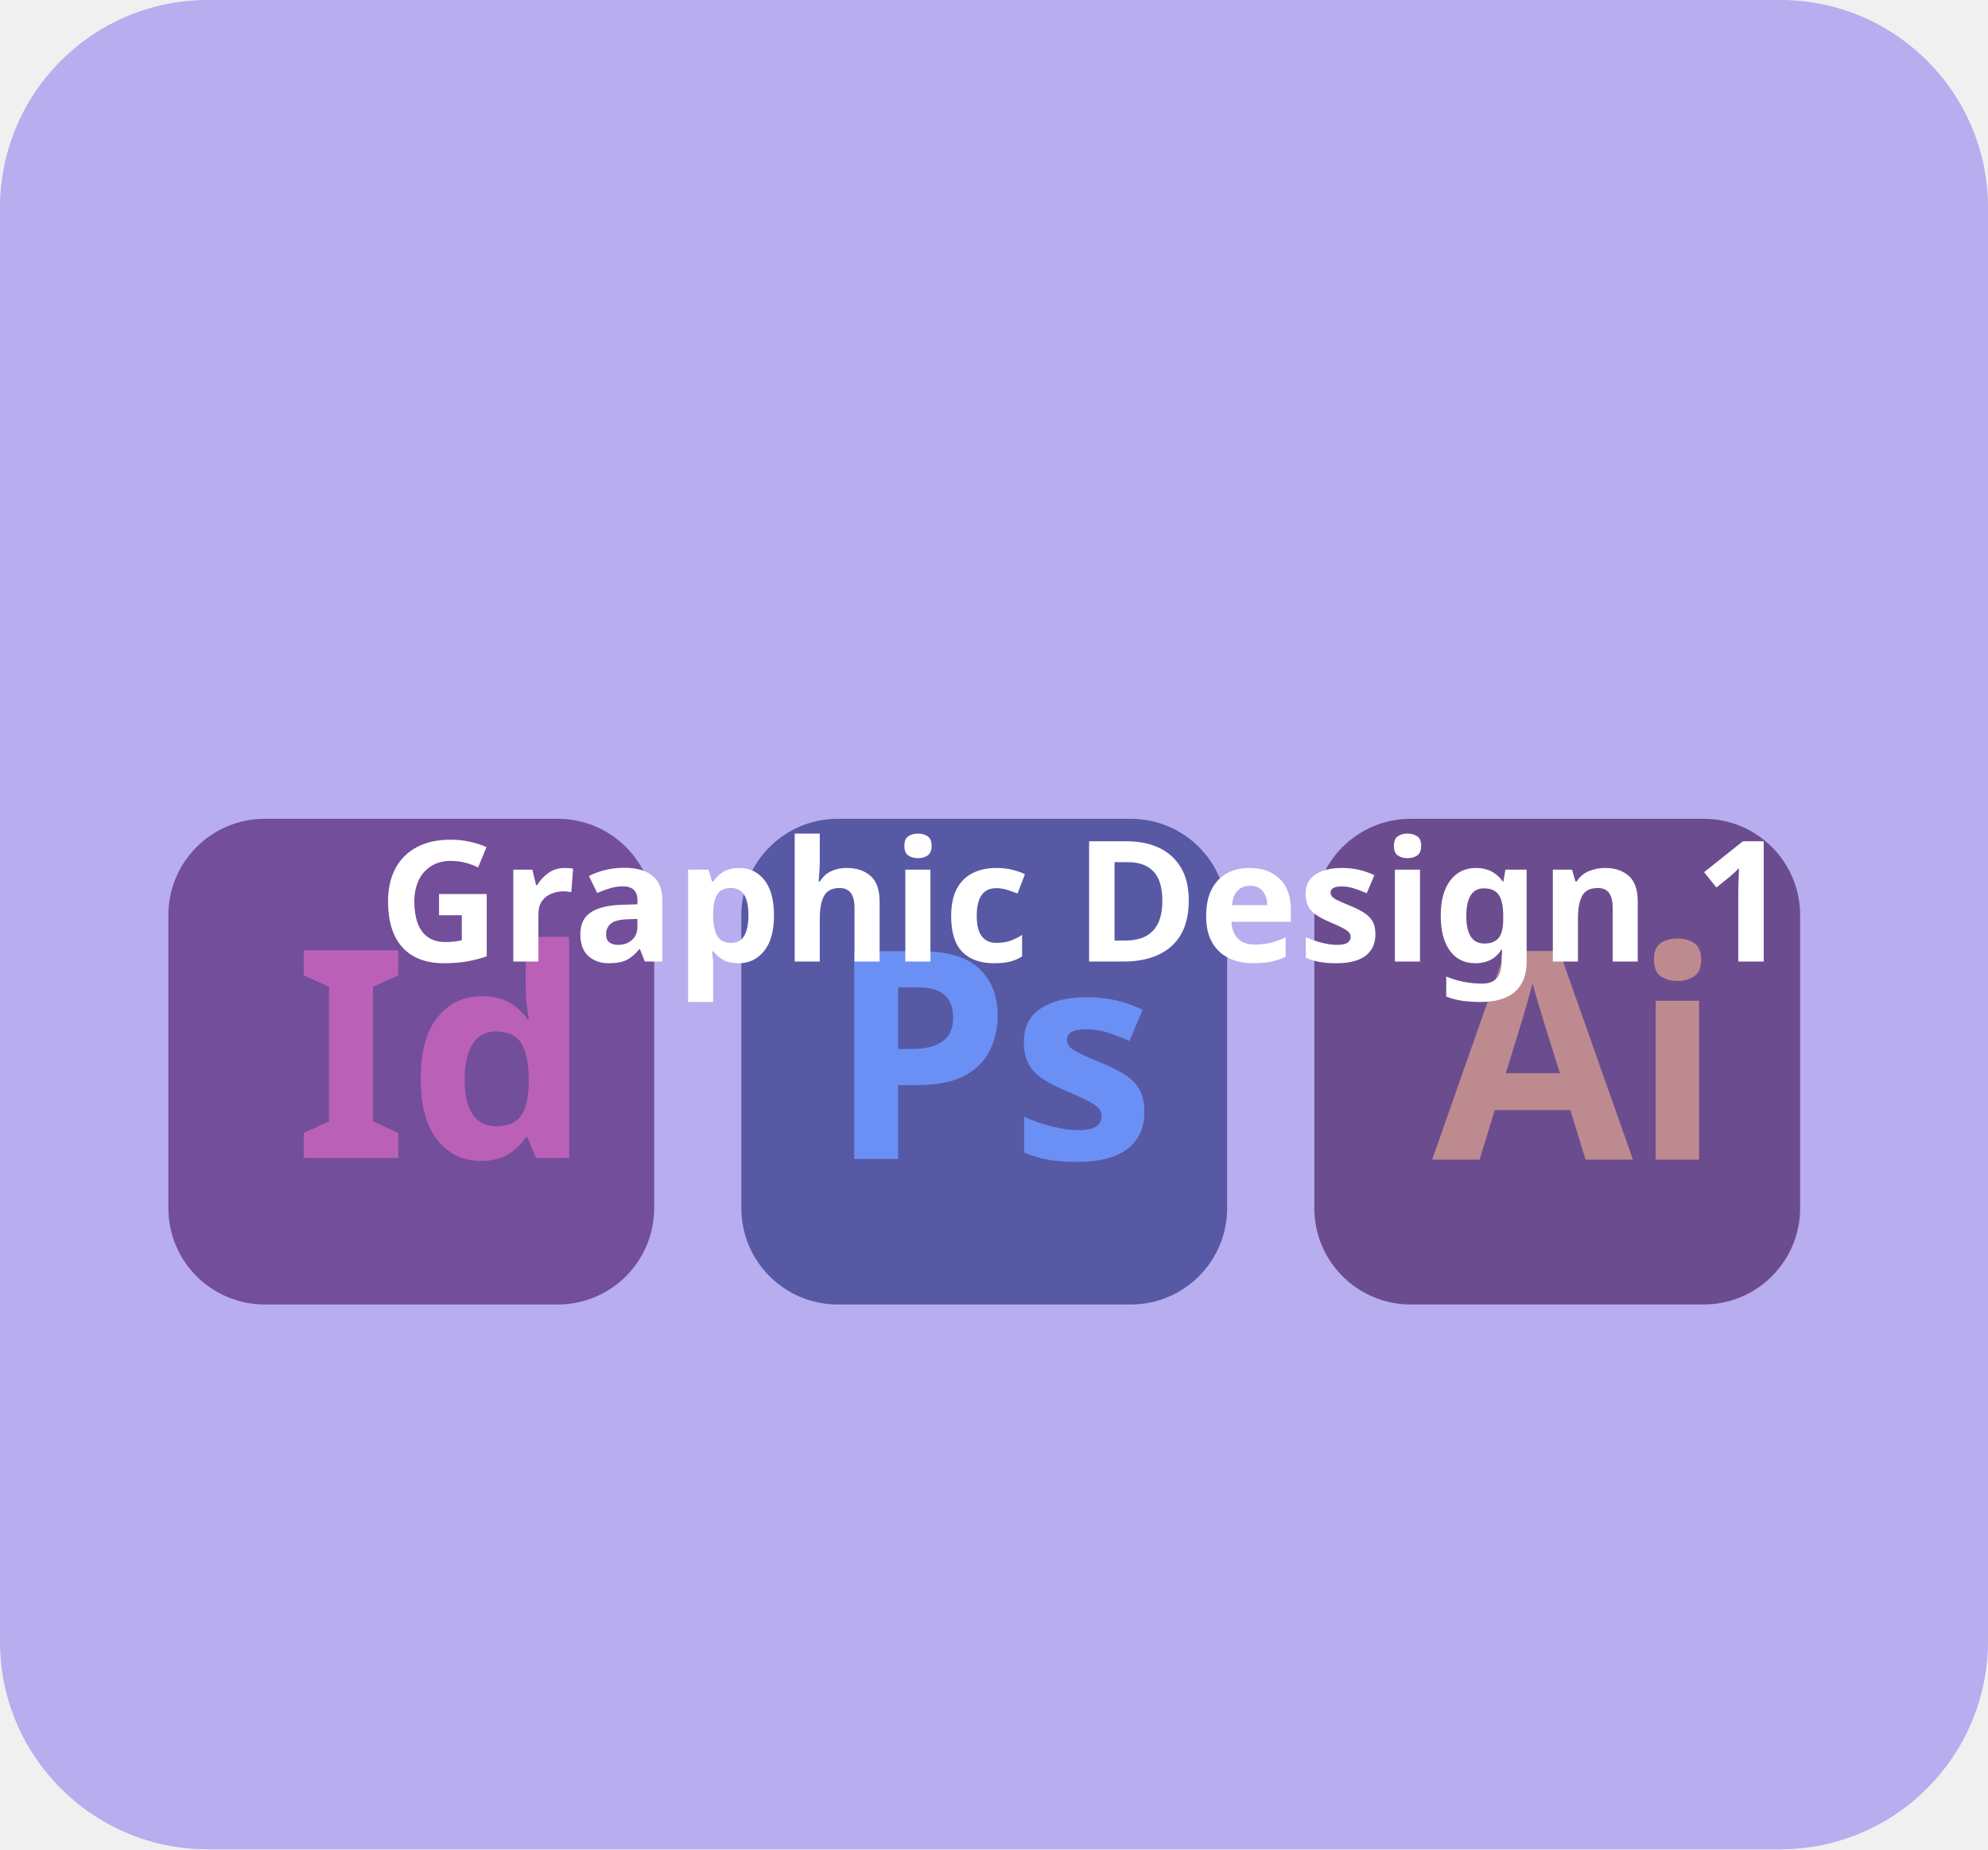
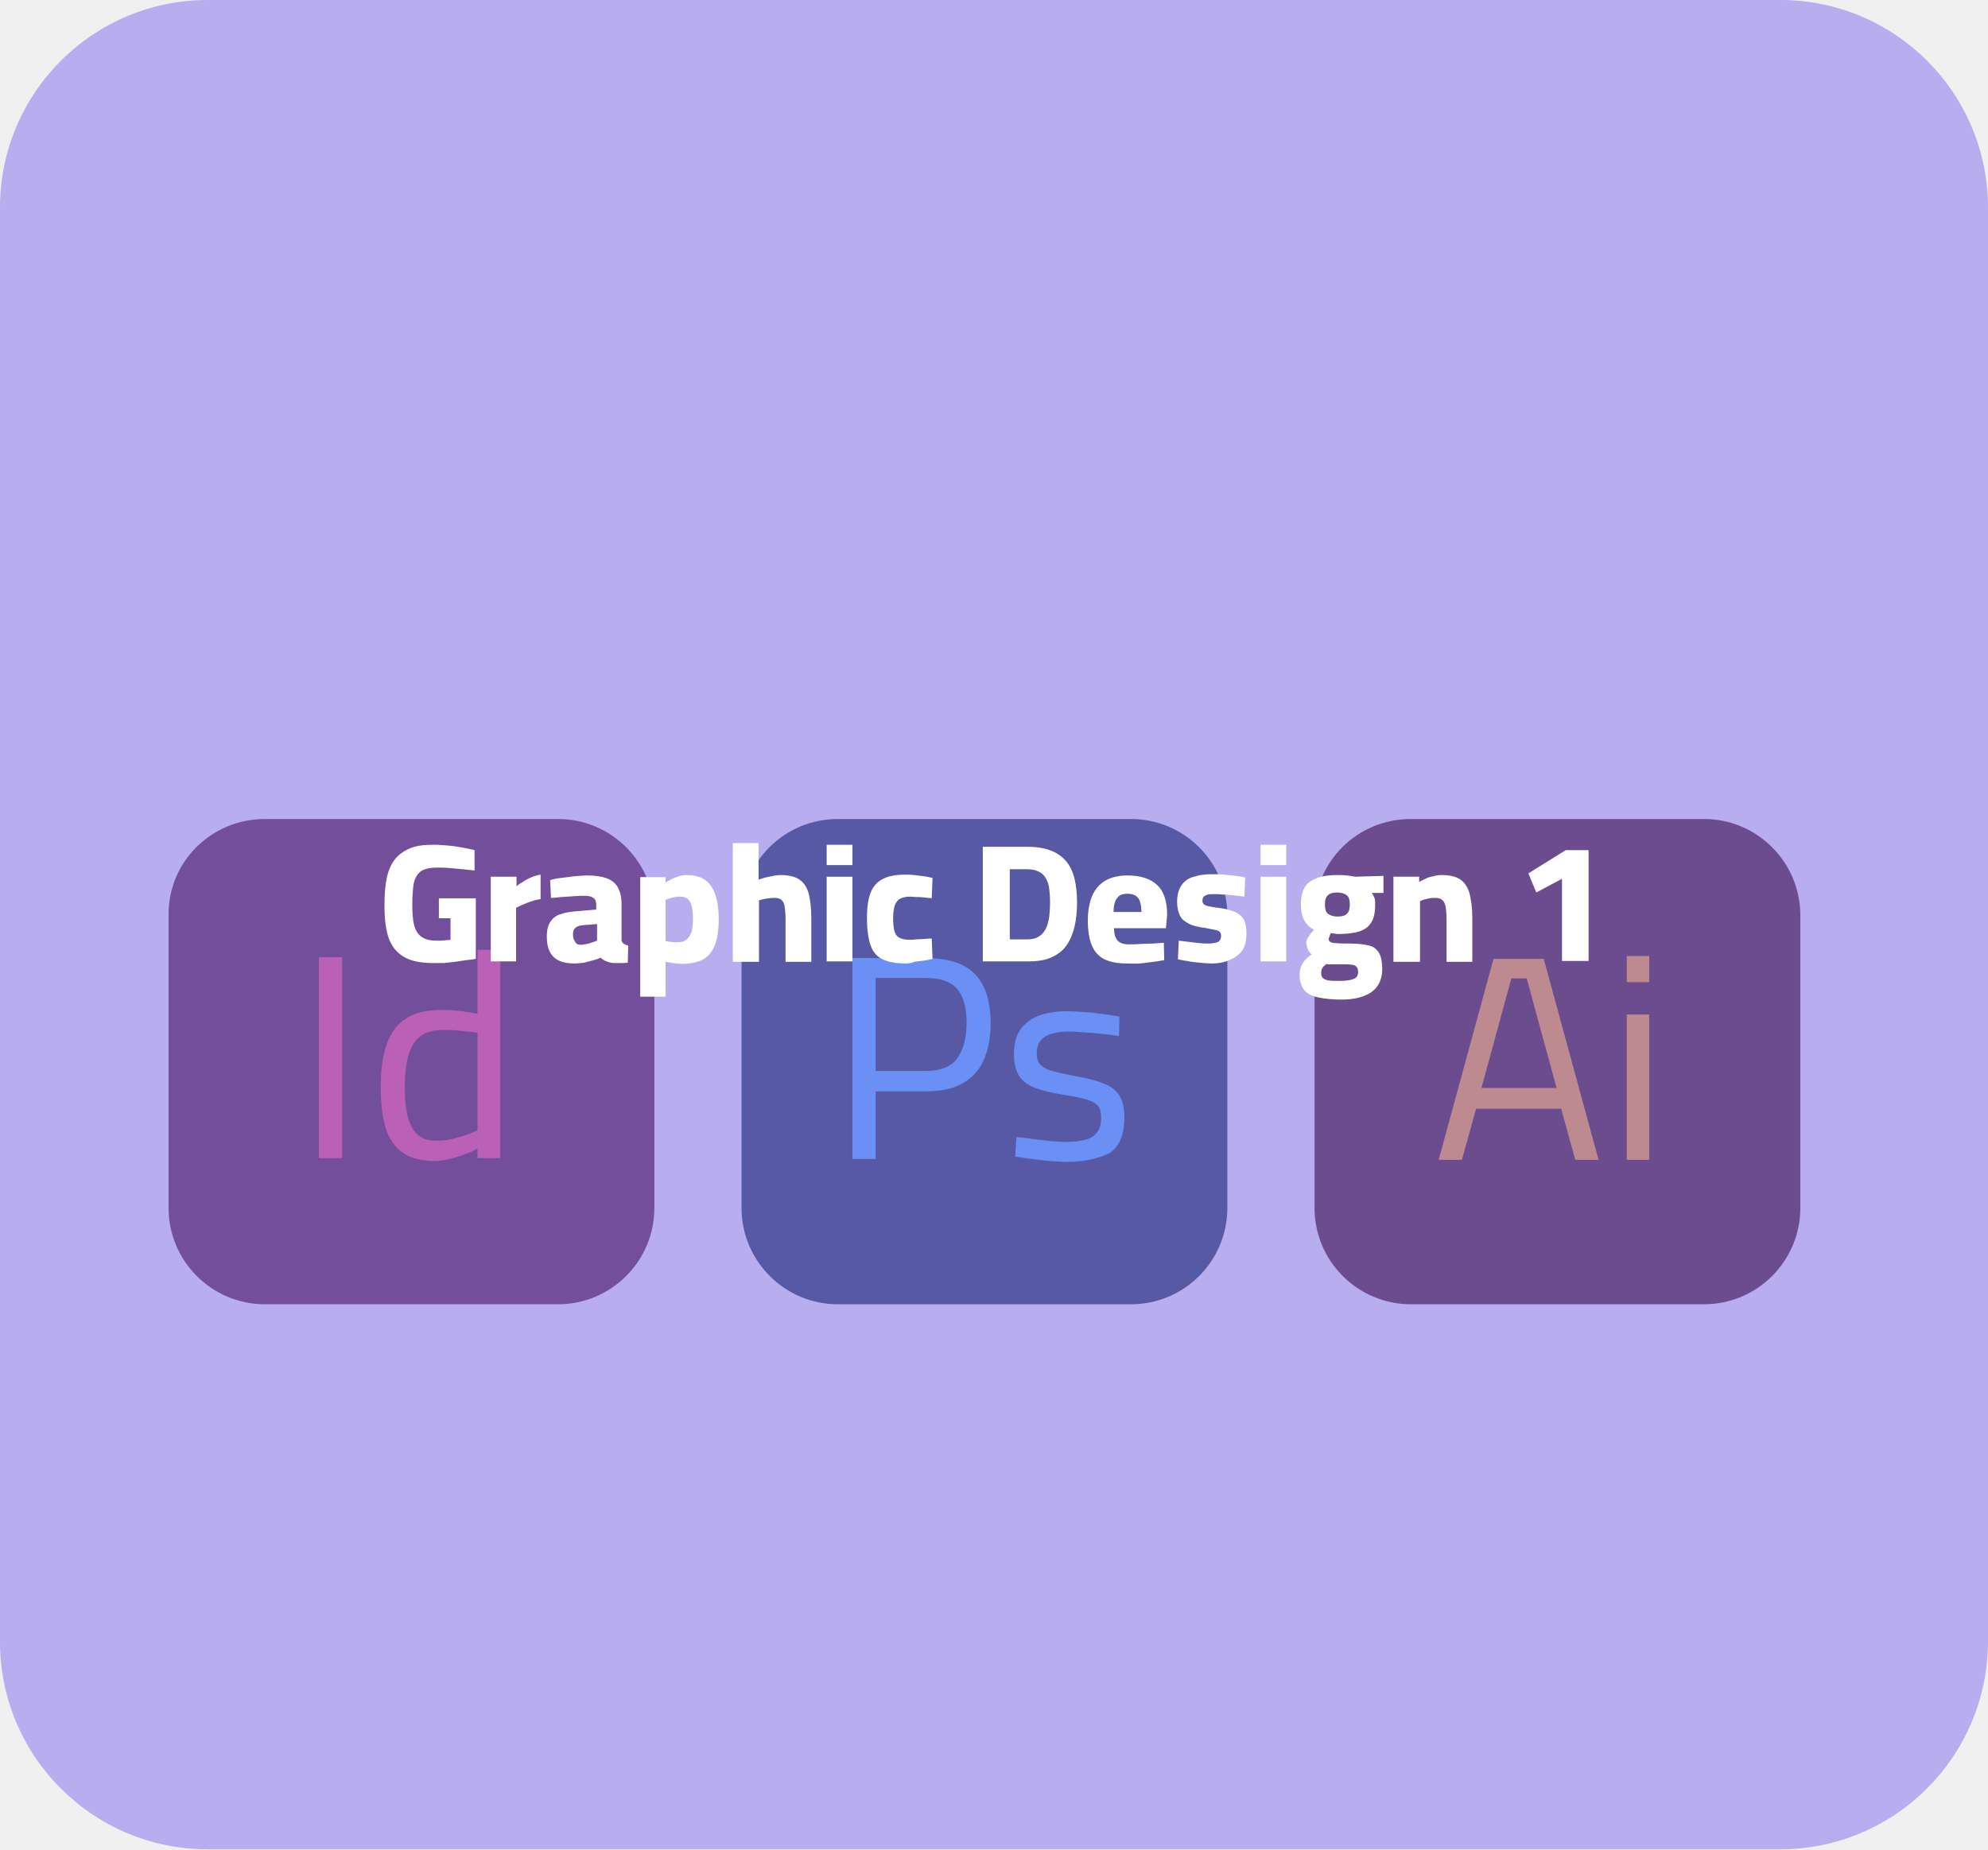
- <svg xmlns="http://www.w3.org/2000/svg" id="Layer_1" data-name="Layer 1" viewBox="0 0 478.8 445.5">
-   <defs>
-     <style>
-       .cls-1 {
-         fill: #9180ee;
-         opacity: .6;
-       }
- 
-       .cls-2 {
-         fill: #31a8ff;
-       }
- 
-       .cls-2, .cls-3, .cls-4, .cls-5 {
-         font-weight: 700;
-       }
- 
-       .cls-2, .cls-4, .cls-5 {
-         font-family: Cairo-Bold, Cairo;
-         font-size: 70.1px;
-         font-variation-settings: 'wght' 700;
-       }
- 
-       .cls-3 {
-         fill: #fff;
-         font-family: Cairo-ExtraBold, Cairo;
-         font-size: 40.56px;
-         font-variation-settings: 'wght' 800;
-       }
- 
-       .cls-4 {
-         fill: #ff9a00;
-       }
- 
-       .cls-6 {
-         fill: #001e36;
-       }
- 
-       .cls-5 {
-         fill: #f73163;
-       }
- 
-       .cls-7 {
-         fill: #47021e;
-       }
- 
-       .cls-8 {
-         fill: #300;
-       }
-     </style>
-   </defs>
+ <svg xmlns="http://www.w3.org/2000/svg" version="1.1" id="Layer_1" x="0px" y="0px" viewBox="0 0 478.8 445.5" style="enable-background:new 0 0 478.8 445.5;" xml:space="preserve">
+   <style type="text/css">
+ 	.st0{fill:#47021E;}
+ 	.st1{enable-background:new    ;}
+ 	.st2{fill:#F73163;}
+ 	.st3{fill:#001E36;}
+ 	.st4{fill:#31A8FF;}
+ 	.st5{fill:#330000;}
+ 	.st6{fill:#FF9A00;}
+ 	.st7{opacity:0.6;fill:#9180EE;enable-background:new    ;}
+ 	.st8{fill:#FFFFFF;}
+ </style>
  <g>
    <g>
-       <rect class="cls-7" x="40.55" y="197.25" width="117" height="117" rx="23.21" ry="23.21" />
-       <text class="cls-5" transform="translate(70.9 278.96)">
-         <tspan x="0" y="0">Id</tspan>
-       </text>
+       <path class="st0" d="M63.8,197.3h70.6c12.8,0,23.2,10.4,23.2,23.2V291c0,12.8-10.4,23.2-23.2,23.2H63.8    c-12.8,0-23.2-10.4-23.2-23.2v-70.6C40.5,207.6,50.9,197.3,63.8,197.3z" />
+       <g>
+         <g class="st1">
+           <path class="st2" d="M76.8,279v-48.4h5.6V279H76.8z" />
+           <path class="st2" d="M104.4,279.7c-1.4,0-2.7-0.2-4-0.5c-1.3-0.3-2.4-0.8-3.5-1.6c-1.1-0.7-2-1.8-2.8-3.1      c-0.8-1.3-1.4-3-1.8-5.2c-0.4-2.1-0.6-4.6-0.6-7.6c0-4.2,0.5-7.6,1.5-10.3c1-2.7,2.5-4.8,4.7-6.1c2.1-1.4,5-2,8.6-2      c1.4,0,2.9,0.1,4.6,0.3s3,0.4,3.9,0.6v-15.4h5.5V279H115v-2.3c-0.7,0.4-1.7,0.9-2.9,1.3c-1.2,0.5-2.5,0.9-3.8,1.2      C107,279.5,105.7,279.7,104.4,279.7z M105.1,274.8c1.2,0,2.4-0.1,3.7-0.4c1.2-0.3,2.4-0.6,3.5-1c1.1-0.4,2-0.8,2.7-1.1v-23.5      c-0.6-0.1-1.3-0.2-2.3-0.3c-1-0.1-2-0.2-3-0.3c-1.1-0.1-2-0.1-2.8-0.1c-2.4,0-4.3,0.5-5.6,1.5c-1.4,1-2.3,2.6-2.9,4.6      c-0.6,2-0.9,4.6-0.9,7.6c0,2.8,0.2,5.1,0.6,6.8s1,3,1.7,3.9c0.7,0.9,1.6,1.5,2.5,1.9C103.1,274.6,104.1,274.8,105.1,274.8z" />
+         </g>
+       </g>
    </g>
    <g>
-       <rect class="cls-6" x="178.55" y="197.25" width="117" height="117" rx="23.21" ry="23.21" />
-       <text class="cls-2" transform="translate(199.42 279.2)">
-         <tspan x="0" y="0">Ps</tspan>
-       </text>
+       <path class="st3" d="M201.8,197.3h70.6c12.8,0,23.2,10.4,23.2,23.2V291c0,12.8-10.4,23.2-23.2,23.2h-70.6    c-12.8,0-23.2-10.4-23.2-23.2v-70.6C178.6,207.6,188.9,197.3,201.8,197.3z" />
+       <g>
+         <g class="st1">
+           <path class="st4" d="M205.3,279.2v-48.4H223c3.6,0,6.5,0.6,8.8,1.7c2.3,1.1,4,2.9,5.1,5.2s1.7,5.2,1.7,8.8      c0,3.5-0.6,6.5-1.7,8.9c-1.1,2.5-2.8,4.3-5.1,5.6c-2.3,1.3-5.2,1.9-8.8,1.9h-12.1v16.3H205.3z M210.9,258H223c3.5,0,6-1,7.5-3      c1.5-2,2.3-4.9,2.3-8.6c0-3.7-0.8-6.5-2.3-8.2c-1.5-1.7-4-2.6-7.5-2.6h-12.1V258z" />
+           <path class="st4" d="M256.9,279.9c-1.1,0-2.4-0.1-3.9-0.2c-1.5-0.1-3-0.3-4.5-0.5c-1.5-0.2-2.8-0.4-4-0.6l0.3-4.7      c1.2,0.1,2.5,0.3,4,0.5c1.5,0.2,2.9,0.3,4.3,0.5c1.4,0.1,2.5,0.2,3.4,0.2c1.9,0,3.5-0.2,4.8-0.5s2.2-0.9,2.9-1.8      c0.7-0.8,1-2,1-3.6c0-1.2-0.2-2.1-0.7-2.7c-0.5-0.7-1.4-1.2-2.7-1.6s-3.3-0.8-5.8-1.2c-2.6-0.4-4.8-0.9-6.6-1.6      c-1.8-0.6-3-1.6-3.9-2.8c-0.8-1.3-1.3-3.1-1.3-5.4c0-2.6,0.6-4.7,1.8-6.2c1.2-1.5,2.8-2.6,4.7-3.2c1.9-0.6,4-0.9,6.1-0.9      c1.3,0,2.7,0.1,4.3,0.2c1.6,0.1,3.1,0.3,4.6,0.5c1.5,0.2,2.8,0.4,3.9,0.6l-0.1,4.7c-1.1-0.2-2.4-0.4-3.9-0.5      c-1.5-0.2-3-0.3-4.5-0.4c-1.5-0.1-2.8-0.2-3.9-0.2c-1.4,0-2.7,0.2-3.8,0.5c-1.1,0.3-2,0.8-2.7,1.6c-0.7,0.7-1,1.8-1,3.2      c0,1,0.2,1.9,0.7,2.5c0.5,0.6,1.4,1.2,2.7,1.6c1.3,0.4,3.2,0.8,5.7,1.3c2.9,0.5,5.2,1.1,7,1.8c1.8,0.7,3,1.7,3.8,2.9      c0.8,1.3,1.2,3,1.2,5.3c0,4.1-1.2,7-3.6,8.6C264.5,279.1,261.2,279.9,256.9,279.9z" />
+         </g>
+       </g>
    </g>
    <g>
-       <rect class="cls-8" x="316.55" y="197.25" width="117" height="117" rx="23.21" ry="23.21" />
-       <text class="cls-4" transform="translate(344.93 279.35)">
-         <tspan x="0" y="0">Ai</tspan>
-       </text>
+       <path class="st5" d="M339.8,197.3h70.6c12.8,0,23.2,10.4,23.2,23.2V291c0,12.8-10.4,23.2-23.2,23.2h-70.6    c-12.8,0-23.2-10.4-23.2-23.2v-70.6C316.5,207.6,326.9,197.3,339.8,197.3z" />
+       <g>
+         <g class="st1">
+           <path class="st6" d="M346.5,279.4l13.2-48.4h12.1l13.2,48.4h-5.6l-3.4-12.3h-20.5l-3.4,12.3H346.5z M356.8,262.1h18.1l-7.2-26.4      H364L356.8,262.1z" />
+           <path class="st6" d="M391.8,236.6v-6.3h5.4v6.3H391.8z M391.8,279.4v-35h5.4v35H391.8z" />
+         </g>
+       </g>
    </g>
  </g>
-   <path class="cls-1" d="m428.7,445.5H50c-27.6,0-50-22.4-50-50V50C0,22.4,22.4,0,50,0h378.8c27.6,0,50,22.4,50,50v345.5c-.1,27.6-22.4,50-50.1,50Z" />
-   <text class="cls-3" transform="translate(91.1 231.64)">
-     <tspan x="0" y="0">Graphic Design 1</tspan>
-   </text>
+   <path class="st7" d="M428.7,445.5H50c-27.6,0-50-22.4-50-50V50C0,22.4,22.4,0,50,0h378.8c27.6,0,50,22.4,50,50v345.5  C478.7,423.1,456.4,445.5,428.7,445.5L428.7,445.5z" />
+   <g>
+     <g class="st1">
+       <path class="st8" d="M104.4,232c-2.4,0-4.4-0.3-5.9-0.9c-1.5-0.6-2.7-1.5-3.6-2.7c-0.9-1.2-1.5-2.7-1.8-4.4    c-0.4-1.8-0.5-3.8-0.5-6.2c0-2.5,0.2-4.7,0.6-6.5c0.4-1.8,1.1-3.3,2-4.4c0.9-1.1,2.2-2,3.7-2.6c1.5-0.6,3.4-0.8,5.6-0.8    c1.1,0,2.2,0.1,3.5,0.2c1.2,0.1,2.4,0.3,3.5,0.5c1.1,0.2,2,0.4,2.8,0.6l0,4.9c-0.8-0.1-1.7-0.2-2.8-0.3c-1.1-0.1-2.2-0.2-3.3-0.3    c-1.1-0.1-2.1-0.1-3-0.1c-1.3,0-2.3,0.2-3.1,0.5c-0.8,0.3-1.4,0.9-1.8,1.6s-0.7,1.6-0.8,2.7c-0.1,1.1-0.2,2.4-0.2,4    c0,2,0.1,3.7,0.4,4.9c0.3,1.3,0.9,2.3,1.7,2.9c0.8,0.6,2,1,3.6,1c0.4,0,0.7,0,1.2,0c0.4,0,0.8-0.1,1.2-0.1c0.4,0,0.8-0.1,1.1-0.1    v-5.2h-2.8v-4.8h8.9V231c-0.6,0.1-1.4,0.2-2.3,0.3c-0.9,0.1-1.8,0.3-2.7,0.4c-0.9,0.1-1.8,0.2-2.7,0.3    C105.8,232,105.1,232,104.4,232z" />
+       <path class="st8" d="M118.2,231.6v-20.4h6.2v2.3c0.4-0.4,1-0.7,1.6-1.1c0.6-0.4,1.3-0.8,2.1-1.1c0.7-0.3,1.4-0.5,2.1-0.6v5.9    c-0.6,0.1-1.3,0.2-2.1,0.5c-0.7,0.2-1.4,0.5-2.1,0.8s-1.2,0.5-1.7,0.8v12.9H118.2z" />
+       <path class="st8" d="M138.3,232.1c-2.2,0-3.9-0.5-5-1.6c-1.1-1.1-1.6-2.7-1.6-4.9c0-1.6,0.3-2.8,0.9-3.6c0.6-0.9,1.4-1.5,2.5-1.8    c1.1-0.4,2.4-0.6,4-0.7l4.5-0.4V218c0-0.8-0.2-1.4-0.7-1.7c-0.4-0.3-1.1-0.5-2-0.5c-0.8,0-1.7,0-2.7,0.1c-1,0.1-2,0.1-3,0.2    c-1,0.1-1.8,0.2-2.5,0.2l-0.2-4.3c0.7-0.2,1.6-0.4,2.6-0.5s2.1-0.3,3.2-0.4c1.1-0.1,2.1-0.2,3.1-0.2c1.8,0,3.3,0.2,4.5,0.6    c1.2,0.4,2.2,1.1,2.8,2.1c0.6,1,1,2.4,1,4.1v8.9c0.1,0.3,0.3,0.6,0.6,0.8c0.3,0.2,0.7,0.3,1,0.4l-0.1,4.1c-0.6,0.1-1.3,0.1-2,0.1    c-0.7,0-1.2,0-1.6,0c-0.7-0.1-1.3-0.3-1.8-0.5c-0.5-0.3-0.9-0.5-1.1-0.8c-0.4,0.2-1,0.4-1.7,0.6c-0.7,0.2-1.5,0.4-2.3,0.6    C140,232,139.2,232.1,138.3,232.1z M139.9,227.6c0.5,0,0.9-0.1,1.4-0.2c0.5-0.1,0.9-0.2,1.4-0.4c0.4-0.1,0.8-0.3,1.1-0.4v-4    l-3.6,0.3c-0.8,0.1-1.3,0.3-1.7,0.7c-0.4,0.4-0.5,0.9-0.5,1.6c0,0.7,0.2,1.2,0.5,1.6C138.7,227.4,139.2,227.6,139.9,227.6z" />
+       <path class="st8" d="M154.2,240.1v-28.8h6.1l0,1.3c0.4-0.2,0.8-0.5,1.4-0.8c0.6-0.3,1.2-0.5,1.8-0.7s1.3-0.3,1.9-0.3    c2.8,0,4.7,0.9,5.9,2.7s1.8,4.4,1.8,8c0,2.5-0.3,4.5-0.9,6.1c-0.6,1.6-1.5,2.7-2.8,3.5c-1.3,0.7-3,1.1-5.2,1.1    c-0.6,0-1.3-0.1-2.1-0.2c-0.7-0.1-1.3-0.2-1.8-0.3v8.4H154.2z M163.1,227c1,0,1.7-0.2,2.3-0.7c0.5-0.4,0.9-1.1,1.2-1.9    c0.2-0.9,0.3-1.9,0.3-3.1c0-2-0.3-3.4-0.8-4.2c-0.5-0.8-1.3-1.1-2.4-1.1c-0.4,0-0.7,0-1.2,0.1c-0.4,0.1-0.8,0.2-1.2,0.3    c-0.4,0.1-0.7,0.3-1,0.4v9.9c0.3,0.1,0.7,0.1,1.2,0.2C162.1,227,162.6,227,163.1,227z" />
+       <path class="st8" d="M176.5,231.6v-28.5h6.2v8.8c0.6-0.2,1.5-0.5,2.5-0.7c1-0.2,1.9-0.4,2.7-0.4c1.9,0,3.4,0.3,4.5,1    c1.1,0.7,1.8,1.7,2.3,3.2c0.4,1.5,0.7,3.5,0.7,6v10.7h-6.2v-10.1c0-1.3-0.1-2.3-0.2-3.1c-0.1-0.8-0.4-1.4-0.8-1.7    c-0.4-0.4-1-0.5-1.8-0.5c-0.6,0-1.3,0.1-2,0.2s-1.2,0.3-1.6,0.4v14.8H176.5z" />
+       <path class="st8" d="M199.1,208.4v-4.9h6.2v4.9H199.1z M199.1,231.6v-20.4h6.2v20.4H199.1z" />
+       <path class="st8" d="M218,232.1c-2.4,0-4.3-0.4-5.6-1.1c-1.4-0.7-2.3-1.9-2.8-3.5s-0.8-3.7-0.8-6.3c0-2.6,0.3-4.7,0.9-6.2    s1.6-2.6,3-3.3c1.4-0.7,3.2-1,5.4-1c0.6,0,1.3,0,2.1,0.1c0.8,0.1,1.6,0.2,2.4,0.3s1.5,0.3,2,0.4l-0.2,4.9    c-0.5-0.1-1.1-0.1-1.8-0.2c-0.7-0.1-1.3-0.1-1.9-0.1c-0.6,0-1.1-0.1-1.5-0.1c-1,0-1.8,0.2-2.4,0.5c-0.6,0.3-1,0.9-1.3,1.6    c-0.2,0.7-0.4,1.7-0.4,3c0,1.3,0.1,2.3,0.3,3.1c0.2,0.8,0.6,1.4,1.2,1.7c0.6,0.3,1.4,0.5,2.5,0.5c0.4,0,0.9,0,1.5-0.1    c0.6,0,1.3-0.1,2-0.1c0.7-0.1,1.3-0.1,1.8-0.1l0.2,4.9c-0.5,0.1-1.2,0.3-2,0.4c-0.8,0.1-1.6,0.2-2.4,0.3    C219.3,232.1,218.6,232.1,218,232.1z" />
+       <path class="st8" d="M236.7,231.6v-27.6h10.8c2.2,0,4,0.3,5.6,0.9c1.5,0.6,2.8,1.5,3.7,2.6s1.6,2.5,2,4.2c0.4,1.7,0.6,3.6,0.6,5.7    c0,2.1-0.2,4.1-0.6,5.8c-0.4,1.7-1,3.2-1.9,4.5c-0.9,1.3-2.1,2.2-3.6,2.9c-1.5,0.7-3.4,1-5.6,1H236.7z M243.1,226.3h4.2    c1.2,0,2.2-0.2,2.9-0.7c0.7-0.4,1.3-1.1,1.7-1.9s0.6-1.7,0.8-2.8c0.1-1.1,0.2-2.2,0.2-3.5c0-1.2-0.1-2.4-0.2-3.3    c-0.1-1-0.4-1.8-0.8-2.5c-0.4-0.7-1-1.3-1.7-1.6c-0.7-0.4-1.7-0.6-2.8-0.6h-4.2V226.3z" />
+       <path class="st8" d="M271.3,232.1c-2.3,0-4.1-0.4-5.5-1.1c-1.4-0.8-2.3-1.9-2.9-3.4c-0.6-1.5-0.9-3.5-0.9-5.8    c0-2.5,0.4-4.5,1.1-6.1c0.7-1.6,1.8-2.8,3.2-3.6c1.4-0.8,3.2-1.2,5.3-1.2c3.1,0,5.5,0.8,7.1,2.3c1.6,1.5,2.4,3.9,2.4,7.2l-0.3,3.2    h-12.5c0,1.3,0.3,2.3,0.8,2.9c0.5,0.6,1.4,1,2.7,1c0.8,0,1.8,0,2.8-0.1c1,0,2.1-0.1,3.1-0.1c1-0.1,1.9-0.1,2.6-0.2l0.1,4.2    c-0.7,0.1-1.6,0.3-2.6,0.4s-2.1,0.3-3.3,0.4S272.4,232.1,271.3,232.1z M268.2,219.7h6.7c0-1.6-0.3-2.8-0.8-3.4    c-0.5-0.6-1.3-1-2.5-1s-2,0.3-2.5,1C268.5,217,268.2,218.1,268.2,219.7z" />
+       <path class="st8" d="M291.9,232.1c-1,0-2-0.1-3.1-0.2s-2-0.2-2.9-0.4c-0.9-0.1-1.6-0.3-2.2-0.4l0.2-4.5c0.7,0.1,1.5,0.2,2.4,0.3    c0.9,0.1,1.8,0.2,2.6,0.3s1.6,0.1,2.1,0.1c0.7,0,1.3-0.1,1.8-0.2c0.5-0.1,0.8-0.3,1-0.6c0.2-0.3,0.3-0.6,0.3-1.1    c0-0.4-0.1-0.6-0.3-0.9c-0.2-0.2-0.6-0.4-1.2-0.5s-1.4-0.3-2.6-0.5c-1.5-0.2-2.8-0.5-3.7-1s-1.7-1-2.1-1.9    c-0.4-0.8-0.7-1.9-0.7-3.3c0-1.8,0.4-3.1,1.1-4.1c0.7-1,1.7-1.7,3-2c1.2-0.4,2.6-0.6,4.1-0.6c1,0,2.1,0,3.1,0.1    c1,0.1,2,0.2,2.9,0.3c0.9,0.1,1.6,0.3,2.2,0.4l-0.2,4.6c-0.7-0.1-1.5-0.2-2.4-0.3c-0.9-0.1-1.8-0.2-2.7-0.2    c-0.9-0.1-1.6-0.1-2.2-0.1c-0.6,0-1.1,0-1.5,0.1c-0.4,0.1-0.7,0.3-1,0.5c-0.2,0.2-0.3,0.6-0.3,1c0,0.3,0.1,0.6,0.3,0.8    c0.2,0.2,0.6,0.4,1.1,0.5c0.6,0.1,1.4,0.3,2.5,0.4c1.6,0.2,3,0.6,4,1c1,0.5,1.7,1.1,2.1,1.9c0.4,0.8,0.6,1.9,0.6,3.3    c0,2.5-0.7,4.2-2.2,5.3S294.6,232.1,291.9,232.1z" />
+       <path class="st8" d="M303.6,208.4v-4.9h6.2v4.9H303.6z M303.6,231.6v-20.4h6.2v20.4H303.6z" />
+       <path class="st8" d="M323.1,240.8c-2.2,0-4-0.2-5.5-0.5s-2.7-0.9-3.4-1.7s-1.2-2.1-1.2-3.7c0-0.7,0.1-1.3,0.3-1.9    c0.2-0.5,0.5-1.1,0.9-1.6s1-1,1.7-1.5c-0.4-0.3-0.7-0.7-0.9-1.2c-0.2-0.5-0.4-1.1-0.4-1.7c0-0.3,0.2-0.8,0.6-1.4    c0.4-0.6,0.8-1.2,1.3-1.6c-0.5-0.3-1.1-0.6-1.5-1.1c-0.5-0.5-0.9-1.1-1.2-1.9c-0.3-0.8-0.5-1.8-0.5-3.1c0-2.6,0.7-4.5,2.2-5.5    c1.5-1.1,3.7-1.6,6.6-1.6c0.7,0,1.4,0,2.3,0.1c0.8,0.1,1.5,0.2,2,0.3l6.8-0.2v4.1l-2.8,0c0.2,0.3,0.4,0.7,0.6,1.1s0.2,1,0.2,1.7    c0,1.9-0.3,3.4-1,4.4c-0.6,1-1.6,1.7-2.9,2.1c-1.3,0.4-3,0.6-5,0.6c-0.2,0-0.5,0-0.9-0.1c-0.4,0-0.6-0.1-0.9-0.1    c-0.1,0.2-0.2,0.5-0.3,0.8c-0.1,0.3-0.2,0.5-0.2,0.6c0,0.3,0.1,0.5,0.4,0.7s0.7,0.3,1.5,0.3c0.7,0.1,1.8,0.1,3.3,0.1    c1.9,0,3.4,0.2,4.6,0.5s1.9,1,2.4,1.9c0.5,0.9,0.7,2.2,0.7,3.8c0,2.4-0.9,4.3-2.6,5.5C328.5,240.2,326.2,240.8,323.1,240.8z     M322.7,236.3c1.6,0,2.7-0.2,3.4-0.5c0.7-0.3,1-0.9,1-1.6c0-0.6-0.1-1-0.4-1.3s-0.6-0.5-1.2-0.5c-0.6-0.1-1.3-0.1-2.3-0.1    c-0.3,0-0.6,0-1,0c-0.4,0-0.7,0-1.1,0s-0.7,0-1,0c-0.3,0-0.5,0-0.6-0.1c-0.5,0.4-0.9,0.7-1,1c-0.2,0.3-0.3,0.7-0.3,1.2    c0,0.5,0.1,0.9,0.4,1.2c0.3,0.3,0.8,0.5,1.4,0.6C320.8,236.3,321.7,236.3,322.7,236.3z M322.1,220.8c1.1,0,1.9-0.2,2.3-0.7    c0.5-0.4,0.7-1.2,0.7-2.2c0-1-0.2-1.8-0.7-2.2c-0.5-0.4-1.3-0.7-2.3-0.7c-1.1,0-1.8,0.2-2.3,0.7c-0.5,0.4-0.7,1.2-0.7,2.2    c0,1,0.2,1.8,0.7,2.2S321.1,220.8,322.1,220.8z" />
+       <path class="st8" d="M335.6,231.6v-20.4h6.2v1.3c0.4-0.3,0.9-0.5,1.5-0.8c0.6-0.3,1.2-0.5,1.9-0.6c0.7-0.2,1.3-0.3,1.9-0.3    c1.9,0,3.4,0.3,4.5,1c1.1,0.7,1.8,1.8,2.3,3.3c0.4,1.5,0.7,3.5,0.7,6.1v10.5h-6.2v-10.1c0-1.3-0.1-2.3-0.2-3.1    c-0.2-0.8-0.4-1.4-0.9-1.7c-0.4-0.4-1-0.5-1.7-0.5c-0.4,0-0.9,0-1.3,0.1s-0.9,0.2-1.3,0.3s-0.7,0.3-1,0.4v14.6H335.6z" />
+       <path class="st8" d="M376.2,231.6v-19.9l-6.2,3.3l-1.9-4.6l9-5.6h5.5v26.7H376.2z" />
+     </g>
+   </g>
</svg>
